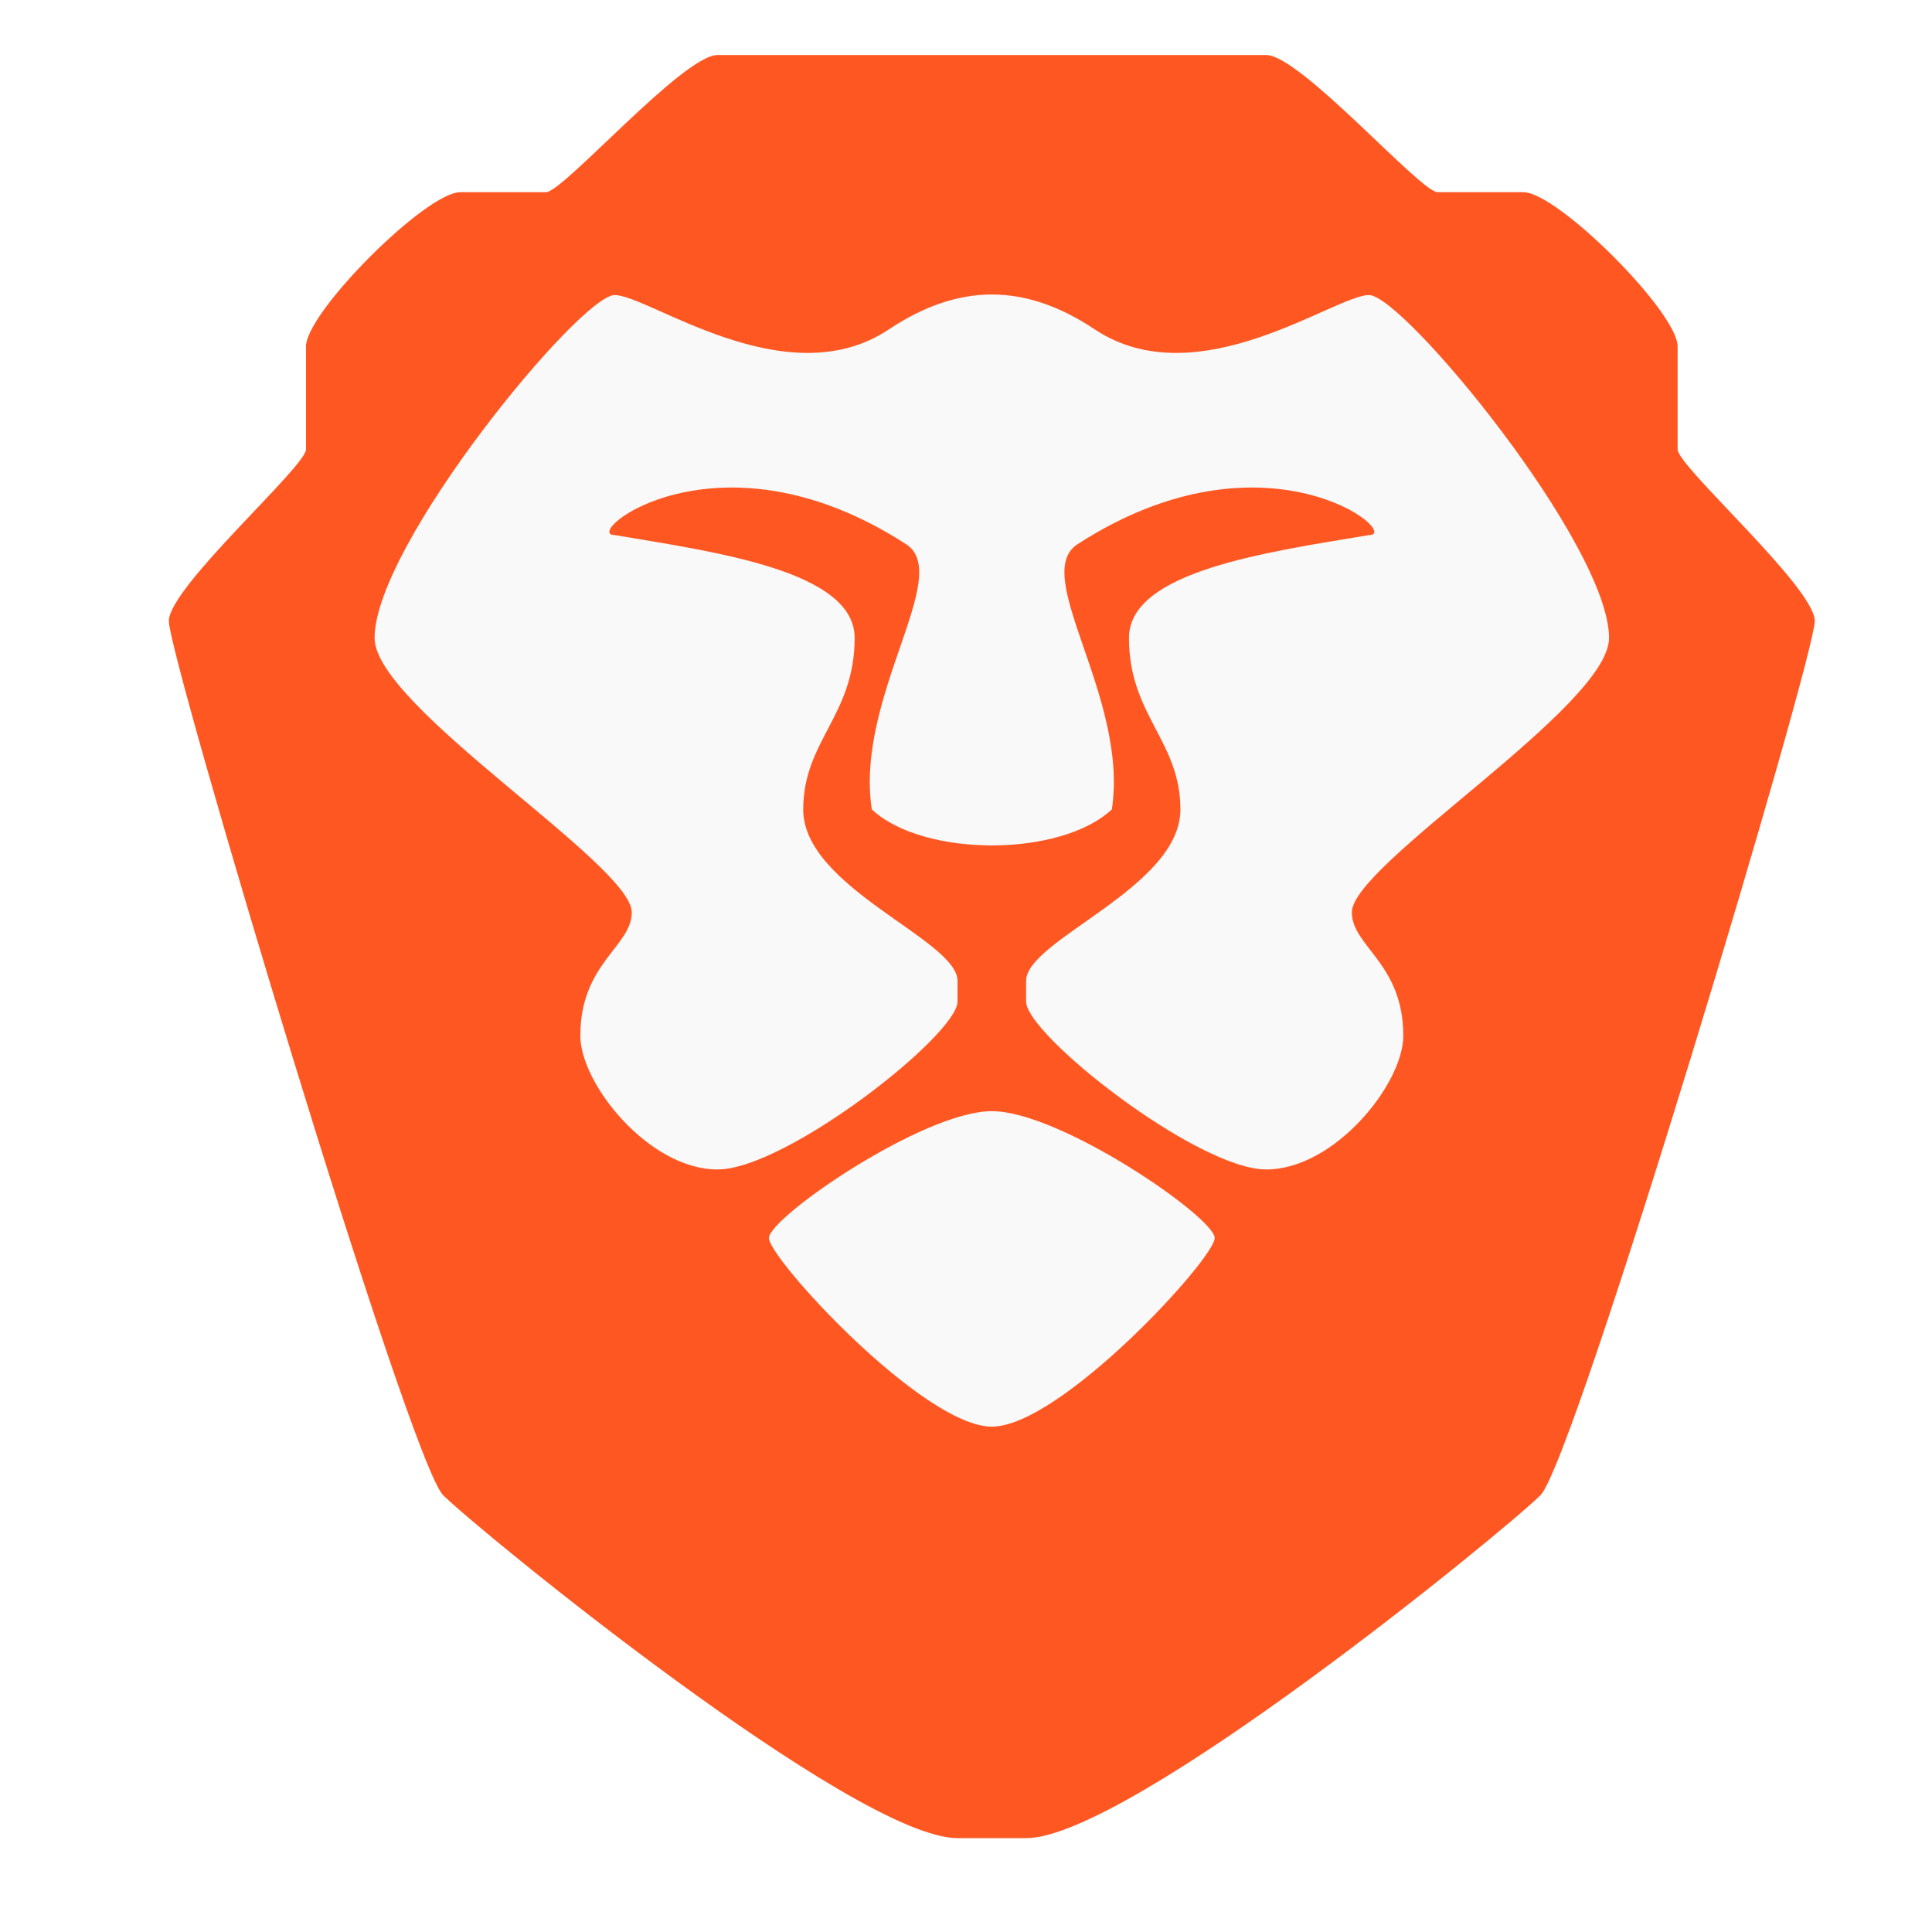
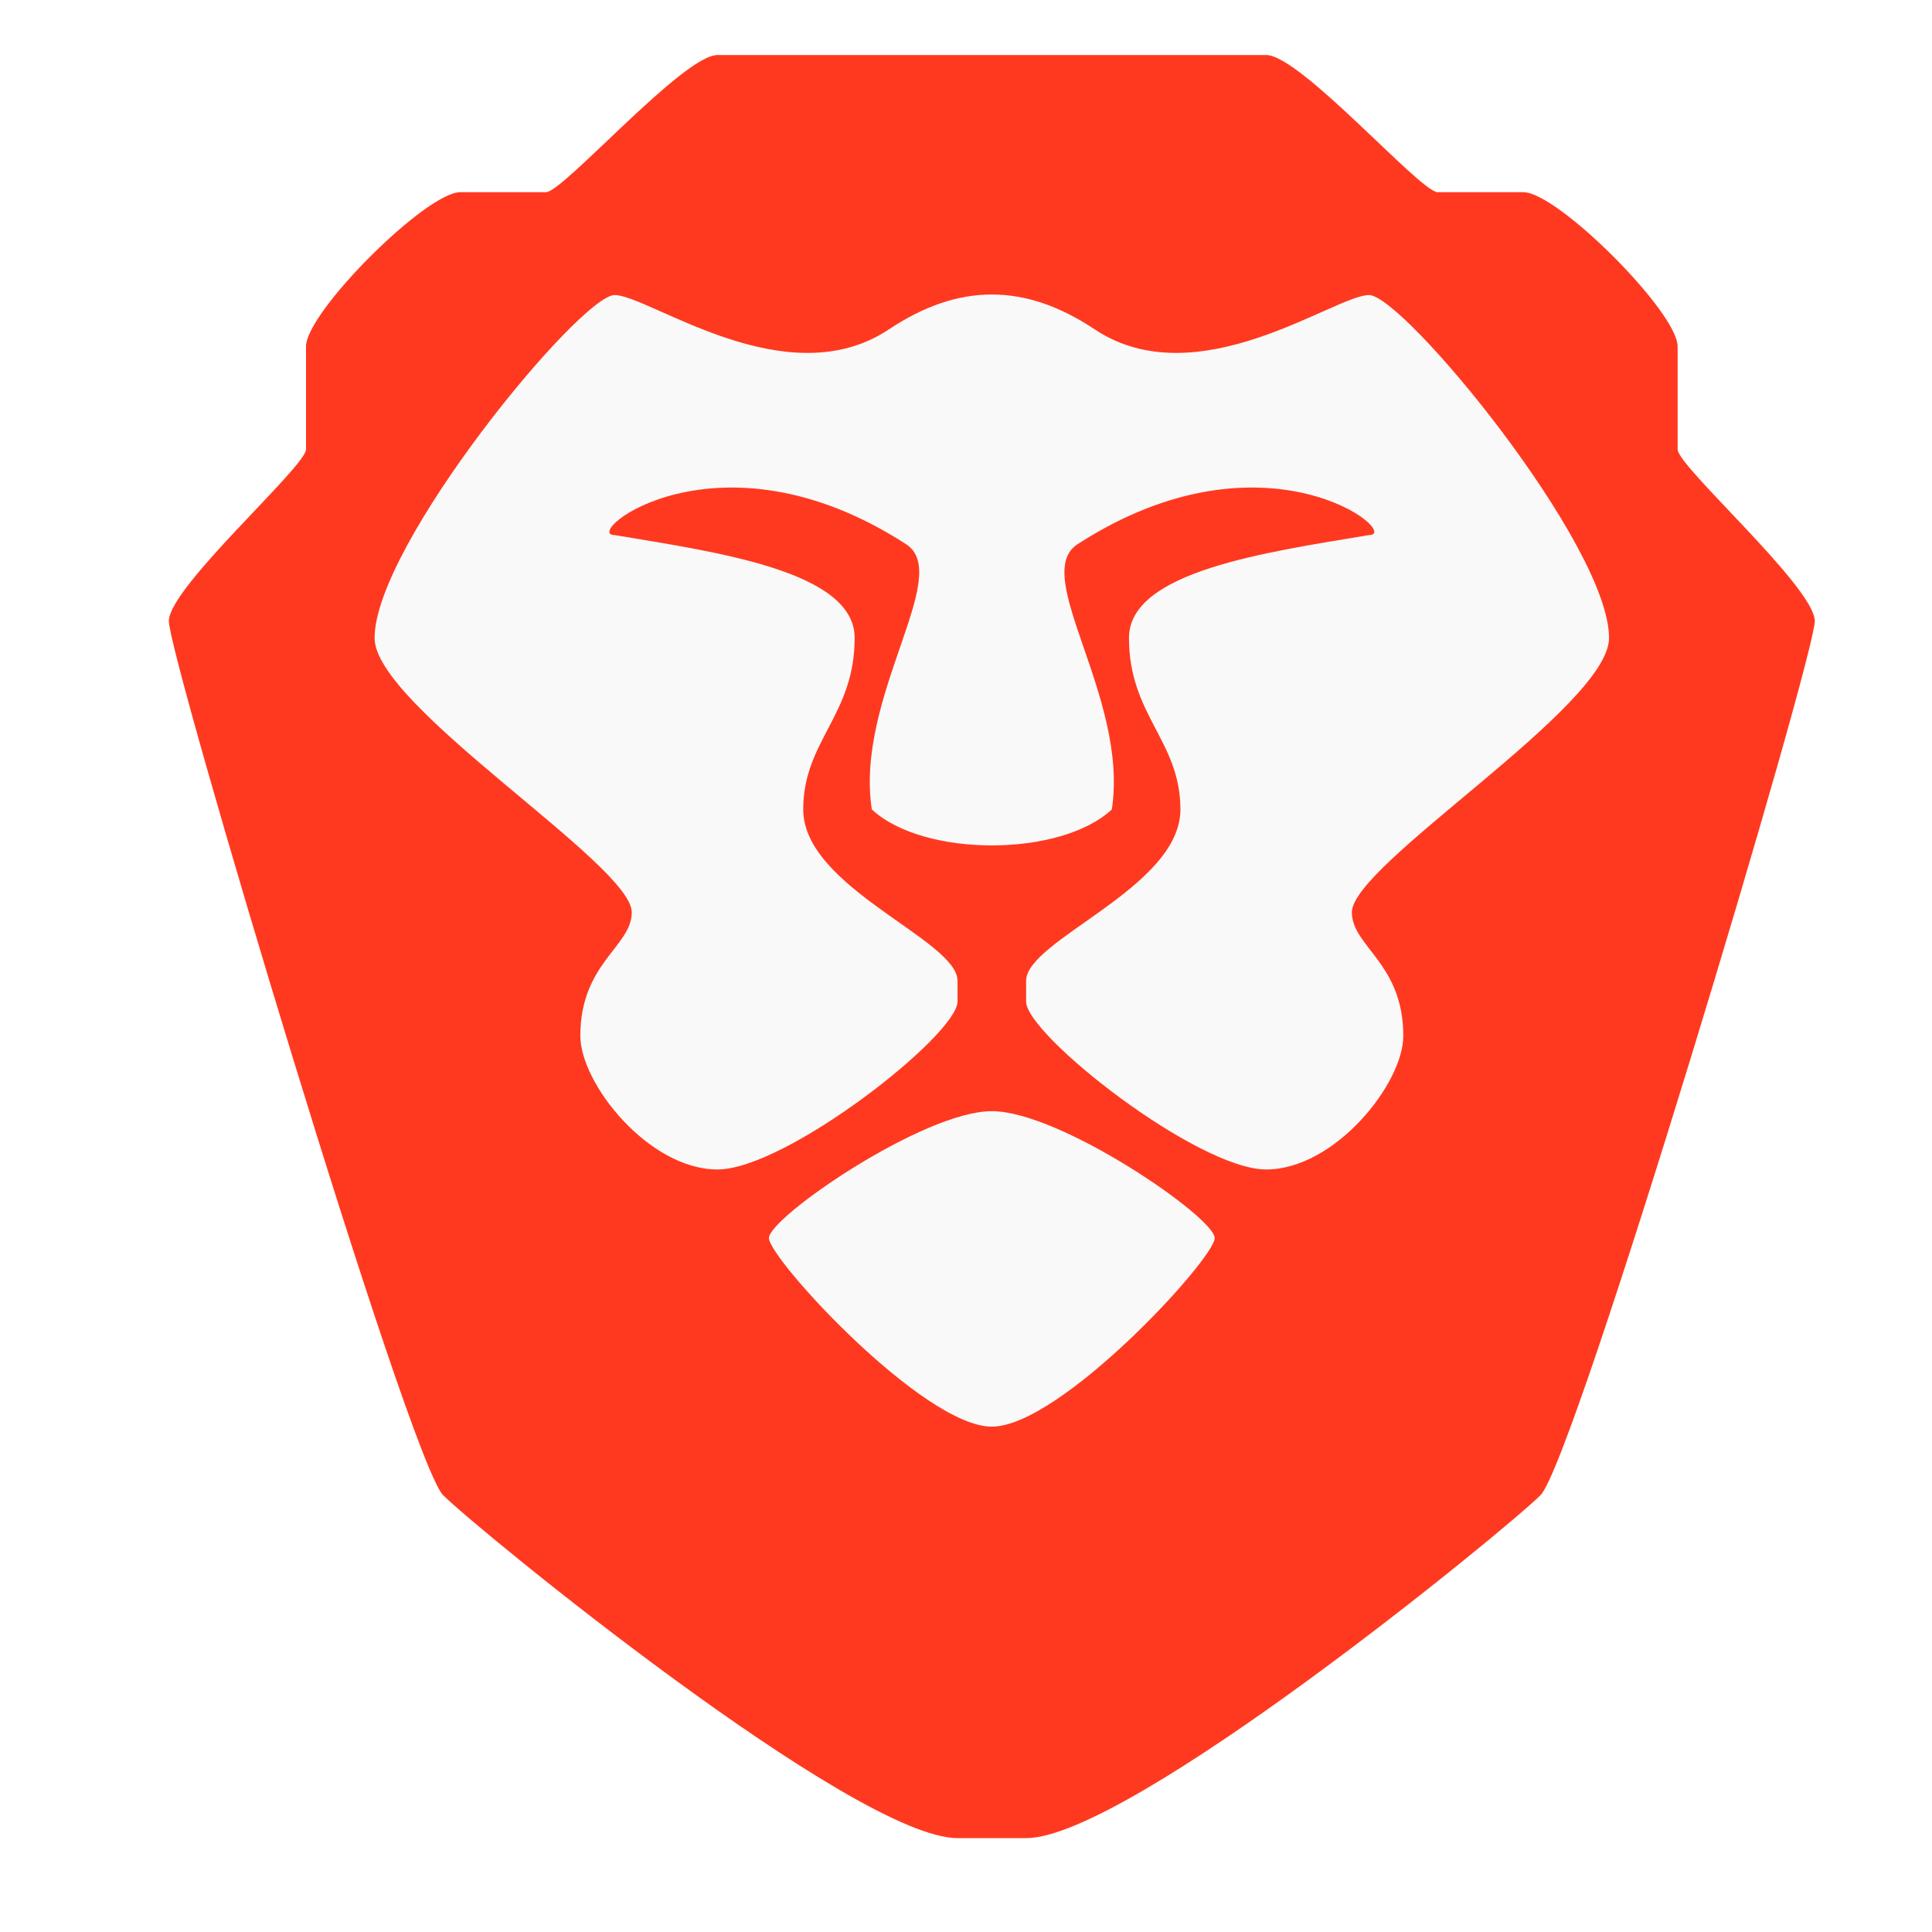
<svg xmlns="http://www.w3.org/2000/svg" width="64" height="64" version="1.1" id="svg12">
  <defs id="defs16" />
  <g transform="matrix(2.271838,0,0,2.271838,-39.84353,-44.24808)" id="g10">
-     <path d="m 28,20.279 c -0.5,0 -2.25,2 -2.5,2 h -1.25 c -0.5,0 -2.25,1.75 -2.25,2.25 v 1.5 c 0,0.25 -1.989,2 -2,2.5 -0.011,0.5 3.5,12.25 4,12.75 0.5,0.5 6,5 7.5,5 h 1 c 1.5,0 7,-4.5 7.5,-5 0.5,-0.5 4.01,-12.25 4,-12.75 -0.011,-0.497 -2,-2.25 -2,-2.5 v -1.5 c 0,-0.5 -1.75,-2.25 -2.25,-2.25 H 38.5 c -0.25,0 -2,-2 -2.5,-2 z" id="path6" style="fill:#ff5722;fill-opacity:1;stroke-width:0.667" />
+     <path d="m 28,20.279 c -0.5,0 -2.25,2 -2.5,2 h -1.25 c -0.5,0 -2.25,1.75 -2.25,2.25 v 1.5 c 0,0.25 -1.989,2 -2,2.5 -0.011,0.5 3.5,12.25 4,12.75 0.5,0.5 6,5 7.5,5 h 1 c 1.5,0 7,-4.5 7.5,-5 0.5,-0.5 4.01,-12.25 4,-12.75 -0.011,-0.497 -2,-2.25 -2,-2.5 v -1.5 c 0,-0.5 -1.75,-2.25 -2.25,-2.25 H 38.5 c -0.25,0 -2,-2 -2.5,-2 z" id="path6" style="fill:#ff391f;fill-opacity:1;stroke-width:0.667" />
    <path d="m 32,23.771 c -0.498,0 -0.994,0.171 -1.5,0.508 -1.5,1 -3.5,-0.5 -4,-0.5 -0.5,0 -3.5,3.643 -3.5,5 0,1 3.75,3.3 3.75,4 0,0.5 -0.75,0.74 -0.75,1.801 0,0.699 1,1.949 2,1.949 1,0 3.502,-1.963 3.5,-2.449 v -0.301 c 0,-0.6 -2.25,-1.356 -2.25,-2.5 0,-1 0.75,-1.37 0.75,-2.5 0,-0.972 -2,-1.25 -3.5,-1.5 -0.5,0 1.5,-1.645 4.25,0.133 0.696,0.45 -0.75,2.229 -0.5,3.867 0.375,0.35 1.063,0.525 1.75,0.525 0.688,0 1.375,-0.175 1.75,-0.525 C 34,29.641 32.554,27.862 33.25,27.412 36,25.634 38,27.279 37.5,27.279 c -1.5,0.25 -3.5,0.528 -3.5,1.5 0,1.13 0.75,1.5 0.75,2.5 0,1.144 -2.25,1.9 -2.25,2.5 v 0.301 c -0.002,0.486 2.5,2.449 3.5,2.449 1,0 2,-1.25 2,-1.949 0,-1.06 -0.75,-1.301 -0.75,-1.801 0,-0.7 3.75,-3 3.75,-4 0,-1.357 -3,-5 -3.5,-5 -0.5,0 -2.5,1.5 -4,0.5 -0.506,-0.337 -1,-0.508 -1.5,-0.508 z m 0,11.908 c -1,0 -3.25,1.55 -3.25,1.85 0,0.3 2.25,2.75 3.25,2.75 1,0 3.25,-2.45 3.25,-2.75 0,-0.3 -2.25,-1.85 -3.25,-1.85 z" id="path8" style="fill:#f9f9f9;stroke-width:0.778" />
  </g>
</svg>
